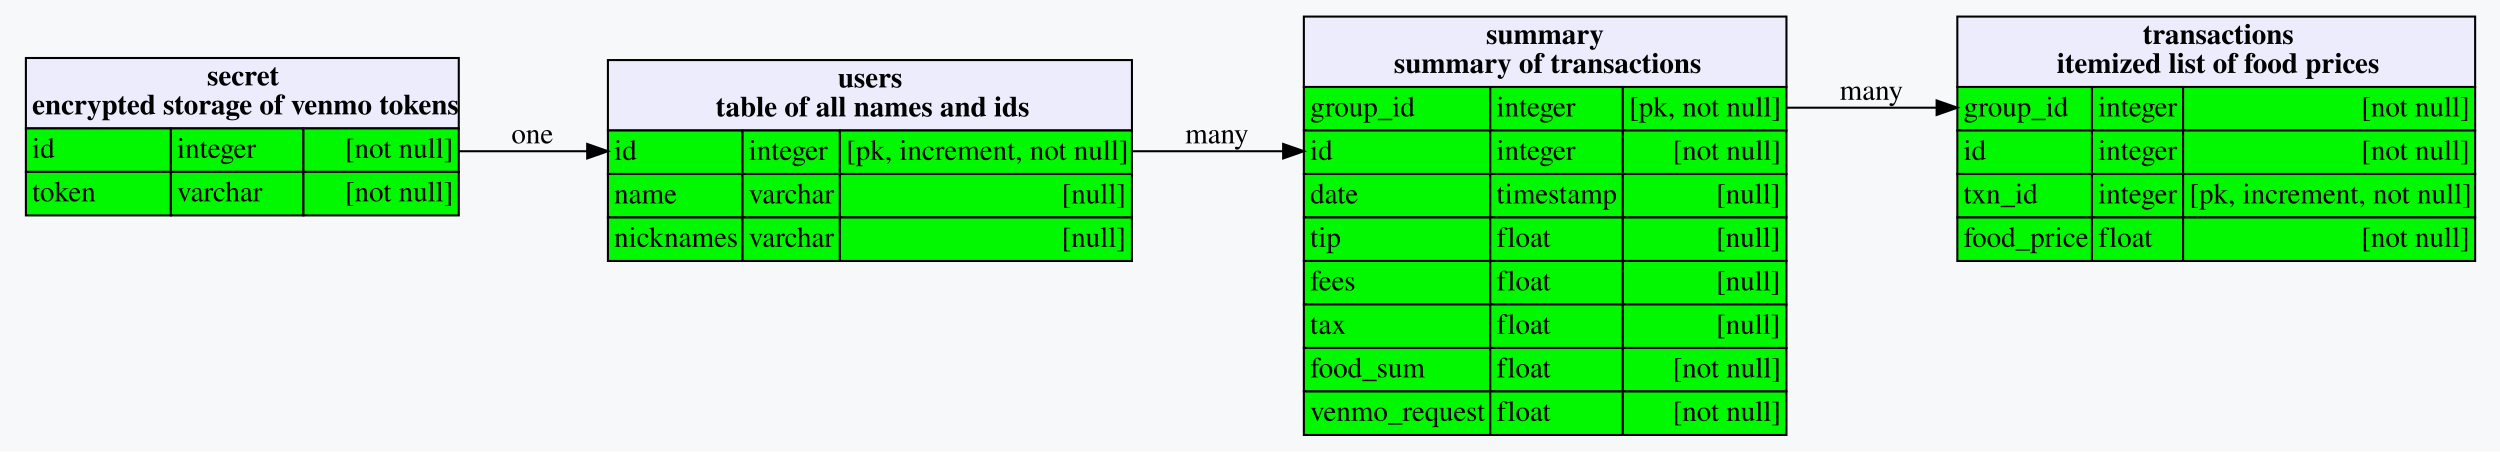
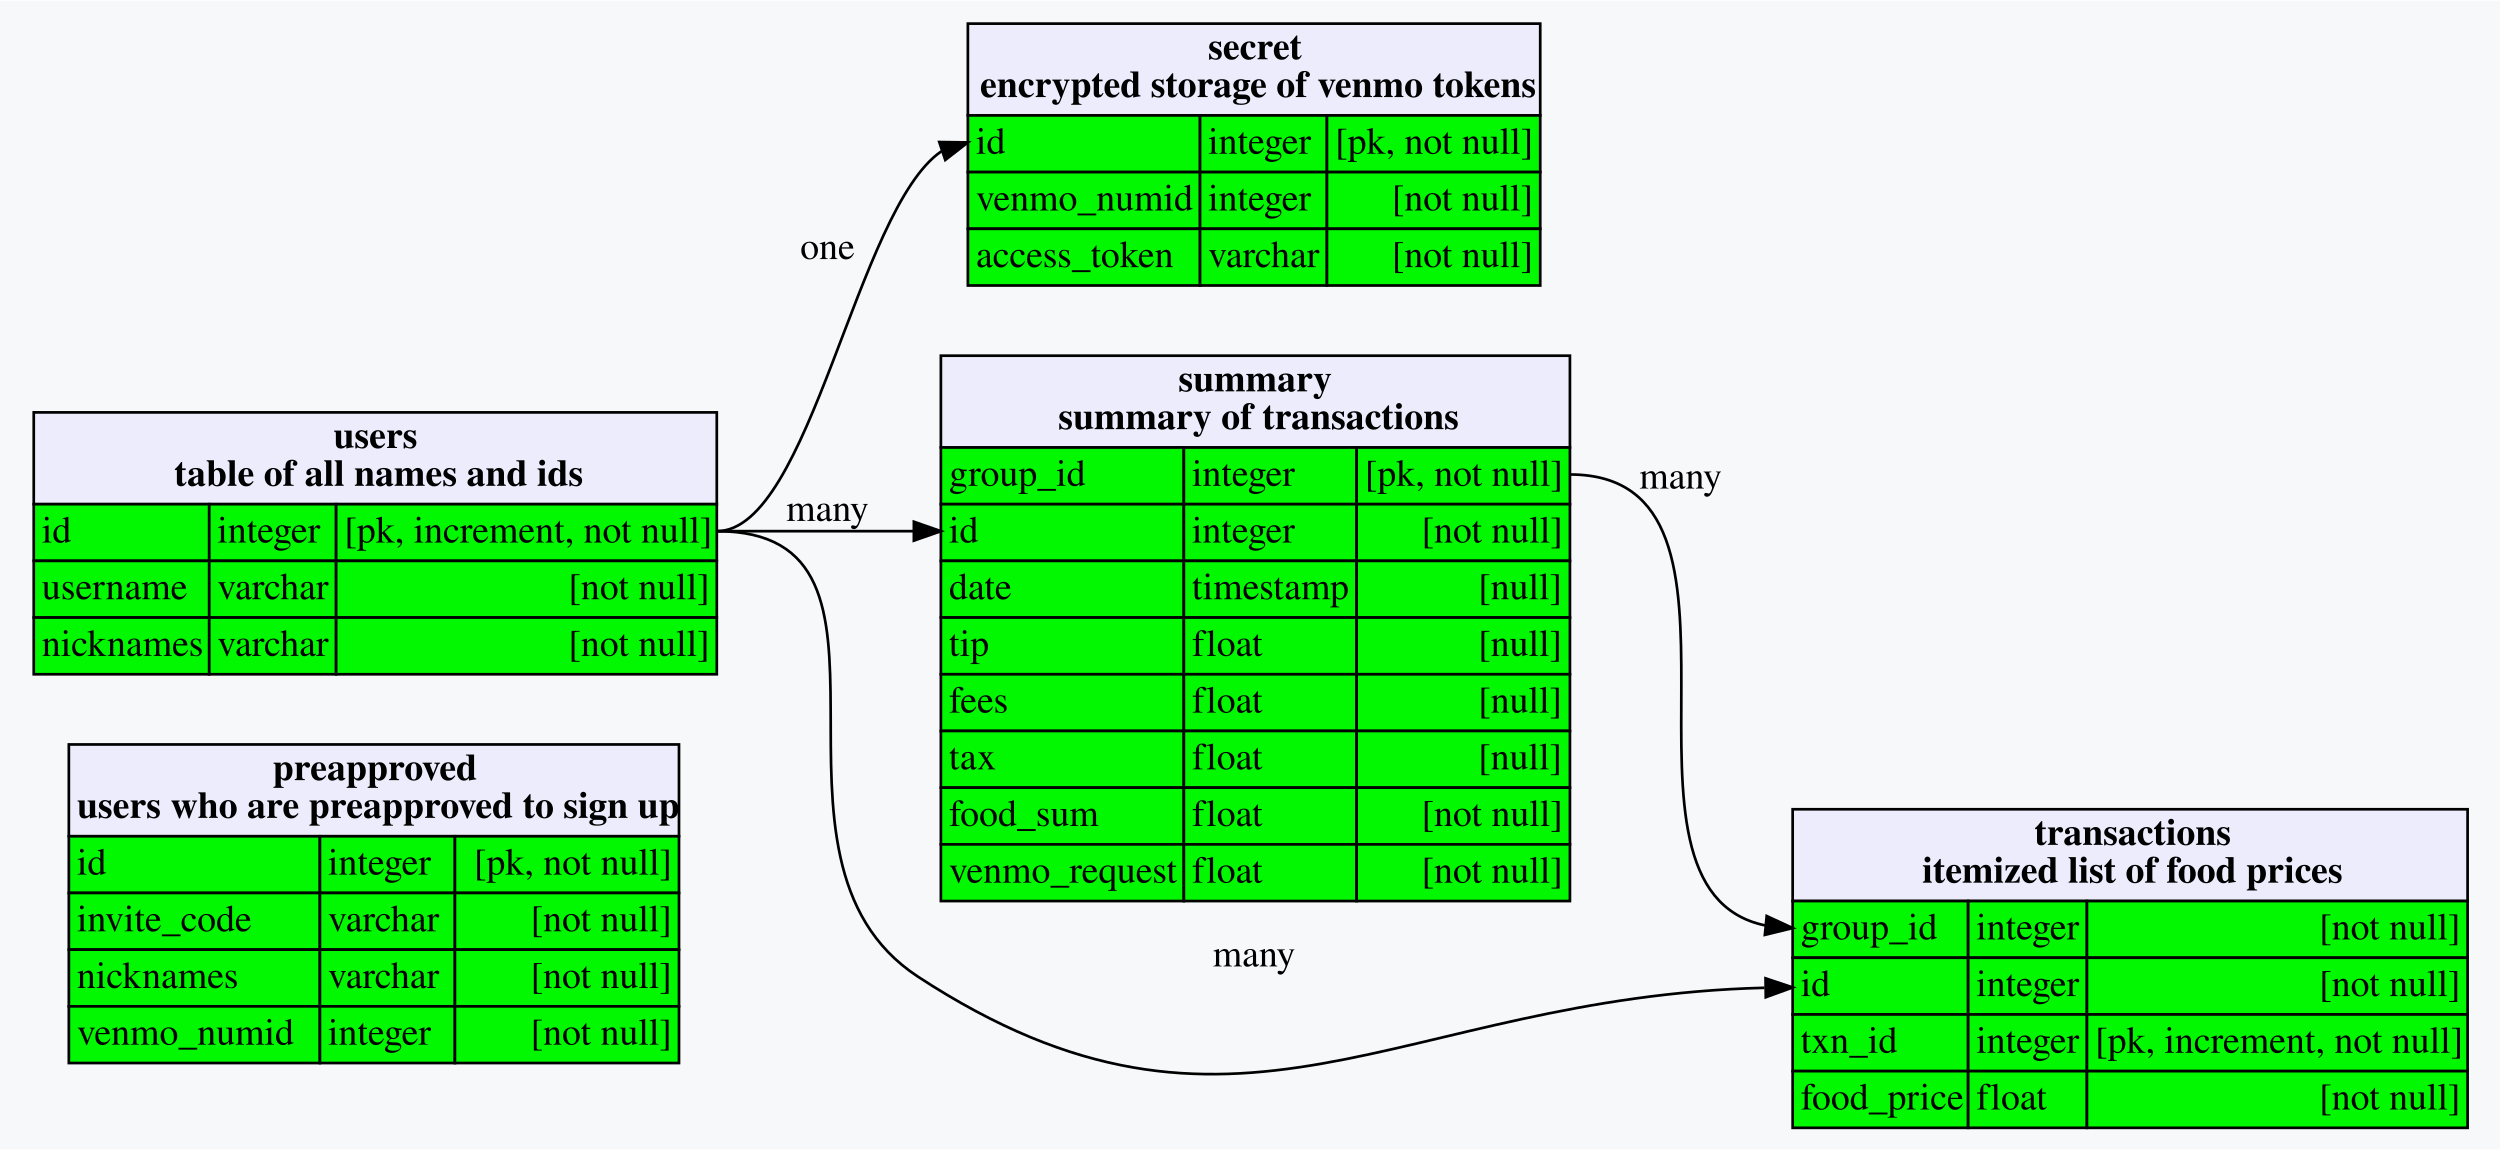
- <svg xmlns="http://www.w3.org/2000/svg" xmlns:xlink="http://www.w3.org/1999/xlink" width="1207pt" height="218pt" viewBox="0.00 0.00 1207.00 218.00">
-   <g id="graph0" class="graph" transform="scale(1 1) rotate(0) translate(4 214)">
-     <polygon fill="#f7f8f9" stroke="transparent" points="-4,4 -4,-214 1203,-214 1203,4 -4,4" />
+ <svg xmlns="http://www.w3.org/2000/svg" xmlns:xlink="http://www.w3.org/1999/xlink" width="926pt" height="426pt" viewBox="0.00 0.00 926.00 425.50">
+   <g id="graph0" class="graph" transform="scale(1 1) rotate(0) translate(4 421.5)">
+     <polygon fill="#f7f8f9" stroke="transparent" points="-4,4 -4,-421.5 922,-421.5 922,4 -4,4" />
    <g id="node1" class="node">
      <g id="a_node1">
+         <a xlink:href="javascript:window.parent.edit_table('/projects/1462/tables/18999/edit');" xlink:title="&lt;TABLE&gt;">
+           <polygon fill="#ececfc" stroke="transparent" points="21.5,-112 21.5,-146 247.5,-146 247.5,-112 21.5,-112" />
+           <polygon fill="none" stroke="#000000" points="21.5,-112 21.5,-146 247.5,-146 247.5,-112 21.5,-112" />
+           <text text-anchor="start" x="97" y="-132.8" font-family="Times,serif" font-weight="bold" font-size="14.00" fill="#000000">preapproved</text>
+           <text text-anchor="start" x="24.5" y="-118.8" font-family="Times,serif" font-weight="bold" font-size="14.00" fill="#000000">users who are preapproved to sign up</text>
+           <polygon fill="#01f800" stroke="transparent" points="21.5,-91 21.5,-112 114.5,-112 114.5,-91 21.5,-91" />
+           <polygon fill="none" stroke="#000000" points="21.5,-91 21.5,-112 114.5,-112 114.5,-91 21.5,-91" />
+           <text text-anchor="start" x="24.5" y="-97.8" font-family="Times,serif" font-size="14.00" fill="#000000">id</text>
+           <polygon fill="#01f800" stroke="transparent" points="114.5,-91 114.5,-112 164.5,-112 164.5,-91 114.5,-91" />
+           <polygon fill="none" stroke="#000000" points="114.5,-91 114.5,-112 164.5,-112 164.5,-91 114.5,-91" />
+           <text text-anchor="start" x="117.5" y="-97.8" font-family="Times,serif" font-size="14.00" fill="#000000">integer</text>
+           <polygon fill="#01f800" stroke="transparent" points="164.5,-91 164.5,-112 247.5,-112 247.5,-91 164.5,-91" />
+           <polygon fill="none" stroke="#000000" points="164.5,-91 164.5,-112 247.5,-112 247.5,-91 164.5,-91" />
+           <text text-anchor="start" x="171.5" y="-97.8" font-family="Times,serif" font-size="14.00" fill="#000000">[pk, not null]</text>
+           <polygon fill="#01f800" stroke="transparent" points="21.5,-70 21.5,-91 114.5,-91 114.5,-70 21.5,-70" />
+           <polygon fill="none" stroke="#000000" points="21.5,-70 21.5,-91 114.5,-91 114.5,-70 21.5,-70" />
+           <text text-anchor="start" x="24.5" y="-76.8" font-family="Times,serif" font-size="14.00" fill="#000000">invite_code</text>
+           <polygon fill="#01f800" stroke="transparent" points="114.5,-70 114.5,-91 164.5,-91 164.5,-70 114.5,-70" />
+           <polygon fill="none" stroke="#000000" points="114.5,-70 114.5,-91 164.5,-91 164.5,-70 114.5,-70" />
+           <text text-anchor="start" x="117.5" y="-76.8" font-family="Times,serif" font-size="14.00" fill="#000000">varchar</text>
+           <polygon fill="#01f800" stroke="transparent" points="164.5,-70 164.5,-91 247.5,-91 247.5,-70 164.5,-70" />
+           <polygon fill="none" stroke="#000000" points="164.5,-70 164.5,-91 247.5,-91 247.5,-70 164.5,-70" />
+           <text text-anchor="start" x="192.5" y="-76.8" font-family="Times,serif" font-size="14.00" fill="#000000">[not null]</text>
+           <polygon fill="#01f800" stroke="transparent" points="21.5,-49 21.5,-70 114.5,-70 114.5,-49 21.5,-49" />
+           <polygon fill="none" stroke="#000000" points="21.5,-49 21.5,-70 114.5,-70 114.5,-49 21.5,-49" />
+           <text text-anchor="start" x="24.5" y="-55.8" font-family="Times,serif" font-size="14.00" fill="#000000">nicknames</text>
+           <polygon fill="#01f800" stroke="transparent" points="114.5,-49 114.5,-70 164.5,-70 164.5,-49 114.5,-49" />
+           <polygon fill="none" stroke="#000000" points="114.5,-49 114.5,-70 164.5,-70 164.5,-49 114.5,-49" />
+           <text text-anchor="start" x="117.5" y="-55.8" font-family="Times,serif" font-size="14.00" fill="#000000">varchar</text>
+           <polygon fill="#01f800" stroke="transparent" points="164.5,-49 164.5,-70 247.5,-70 247.5,-49 164.5,-49" />
+           <polygon fill="none" stroke="#000000" points="164.5,-49 164.5,-70 247.5,-70 247.5,-49 164.5,-49" />
+           <text text-anchor="start" x="192.5" y="-55.8" font-family="Times,serif" font-size="14.00" fill="#000000">[not null]</text>
+           <polygon fill="#01f800" stroke="transparent" points="21.5,-28 21.5,-49 114.5,-49 114.5,-28 21.5,-28" />
+           <polygon fill="none" stroke="#000000" points="21.5,-28 21.5,-49 114.5,-49 114.5,-28 21.5,-28" />
+           <text text-anchor="start" x="24.5" y="-34.8" font-family="Times,serif" font-size="14.00" fill="#000000">venmo_numid</text>
+           <polygon fill="#01f800" stroke="transparent" points="114.5,-28 114.5,-49 164.5,-49 164.5,-28 114.5,-28" />
+           <polygon fill="none" stroke="#000000" points="114.5,-28 114.5,-49 164.5,-49 164.5,-28 114.5,-28" />
+           <text text-anchor="start" x="117.5" y="-34.8" font-family="Times,serif" font-size="14.00" fill="#000000">integer</text>
+           <polygon fill="#01f800" stroke="transparent" points="164.5,-28 164.5,-49 247.5,-49 247.5,-28 164.5,-28" />
+           <polygon fill="none" stroke="#000000" points="164.5,-28 164.5,-49 247.5,-49 247.5,-28 164.5,-28" />
+           <text text-anchor="start" x="192.5" y="-34.8" font-family="Times,serif" font-size="14.00" fill="#000000">[not null]</text>
+         </a>
+       </g>
+     </g>
+     <g id="node2" class="node">
+       <g id="a_node2">
        <a xlink:href="javascript:window.parent.edit_table('/projects/1462/tables/18995/edit');" xlink:title="&lt;TABLE&gt;">
-           <polygon fill="#ececfc" stroke="transparent" points="8.5,-152 8.5,-186 217.5,-186 217.5,-152 8.5,-152" />
-           <polygon fill="none" stroke="#000000" points="8.5,-152 8.5,-186 217.5,-186 217.5,-152 8.5,-152" />
-           <text text-anchor="start" x="96" y="-172.8" font-family="Times,serif" font-weight="bold" font-size="14.00" fill="#000000">secret</text>
-           <text text-anchor="start" x="11.5" y="-158.8" font-family="Times,serif" font-weight="bold" font-size="14.00" fill="#000000">encrypted storage of venmo tokens</text>
-           <polygon fill="#01f800" stroke="transparent" points="8.5,-131 8.5,-152 78.5,-152 78.5,-131 8.5,-131" />
-           <polygon fill="none" stroke="#000000" points="8.5,-131 8.5,-152 78.5,-152 78.5,-131 8.5,-131" />
-           <text text-anchor="start" x="11.5" y="-137.8" font-family="Times,serif" font-size="14.00" fill="#000000">id</text>
-           <polygon fill="#01f800" stroke="transparent" points="78.5,-131 78.5,-152 142.5,-152 142.5,-131 78.5,-131" />
-           <polygon fill="none" stroke="#000000" points="78.5,-131 78.5,-152 142.5,-152 142.5,-131 78.5,-131" />
-           <text text-anchor="start" x="81.5" y="-137.8" font-family="Times,serif" font-size="14.00" fill="#000000">integer</text>
-           <polygon fill="#01f800" stroke="transparent" points="142.5,-131 142.5,-152 217.5,-152 217.5,-131 142.5,-131" />
-           <polygon fill="none" stroke="#000000" points="142.5,-131 142.5,-152 217.5,-152 217.5,-131 142.5,-131" />
-           <text text-anchor="start" x="162.5" y="-137.8" font-family="Times,serif" font-size="14.00" fill="#000000">[not null]</text>
-           <polygon fill="#01f800" stroke="transparent" points="8.5,-110 8.5,-131 78.5,-131 78.5,-110 8.5,-110" />
-           <polygon fill="none" stroke="#000000" points="8.5,-110 8.5,-131 78.5,-131 78.5,-110 8.5,-110" />
-           <text text-anchor="start" x="11.5" y="-116.8" font-family="Times,serif" font-size="14.00" fill="#000000">token</text>
-           <polygon fill="#01f800" stroke="transparent" points="78.5,-110 78.5,-131 142.5,-131 142.5,-110 78.5,-110" />
-           <polygon fill="none" stroke="#000000" points="78.5,-110 78.5,-131 142.5,-131 142.5,-110 78.5,-110" />
-           <text text-anchor="start" x="81.5" y="-116.8" font-family="Times,serif" font-size="14.00" fill="#000000">varchar</text>
-           <polygon fill="#01f800" stroke="transparent" points="142.5,-110 142.5,-131 217.5,-131 217.5,-110 142.5,-110" />
-           <polygon fill="none" stroke="#000000" points="142.5,-110 142.5,-131 217.5,-131 217.5,-110 142.5,-110" />
-           <text text-anchor="start" x="162.5" y="-116.8" font-family="Times,serif" font-size="14.00" fill="#000000">[not null]</text>
+           <polygon fill="#ececfc" stroke="transparent" points="354.5,-379 354.5,-413 566.5,-413 566.5,-379 354.5,-379" />
+           <polygon fill="none" stroke="#000000" points="354.5,-379 354.5,-413 566.5,-413 566.5,-379 354.5,-379" />
+           <text text-anchor="start" x="443.5" y="-399.8" font-family="Times,serif" font-weight="bold" font-size="14.00" fill="#000000">secret</text>
+           <text text-anchor="start" x="359" y="-385.8" font-family="Times,serif" font-weight="bold" font-size="14.00" fill="#000000">encrypted storage of venmo tokens</text>
+           <polygon fill="#01f800" stroke="transparent" points="354.5,-358 354.5,-379 440.5,-379 440.5,-358 354.5,-358" />
+           <polygon fill="none" stroke="#000000" points="354.5,-358 354.5,-379 440.5,-379 440.5,-358 354.5,-358" />
+           <text text-anchor="start" x="357.5" y="-364.8" font-family="Times,serif" font-size="14.00" fill="#000000">id</text>
+           <polygon fill="#01f800" stroke="transparent" points="440.5,-358 440.5,-379 487.5,-379 487.5,-358 440.5,-358" />
+           <polygon fill="none" stroke="#000000" points="440.5,-358 440.5,-379 487.5,-379 487.5,-358 440.5,-358" />
+           <text text-anchor="start" x="443.5" y="-364.8" font-family="Times,serif" font-size="14.00" fill="#000000">integer</text>
+           <polygon fill="#01f800" stroke="transparent" points="487.5,-358 487.5,-379 566.5,-379 566.5,-358 487.5,-358" />
+           <polygon fill="none" stroke="#000000" points="487.5,-358 487.5,-379 566.5,-379 566.5,-358 487.5,-358" />
+           <text text-anchor="start" x="490.5" y="-364.8" font-family="Times,serif" font-size="14.00" fill="#000000">[pk, not null]</text>
+           <polygon fill="#01f800" stroke="transparent" points="354.5,-337 354.5,-358 440.5,-358 440.5,-337 354.5,-337" />
+           <polygon fill="none" stroke="#000000" points="354.5,-337 354.5,-358 440.5,-358 440.5,-337 354.5,-337" />
+           <text text-anchor="start" x="357.5" y="-343.8" font-family="Times,serif" font-size="14.00" fill="#000000">venmo_numid</text>
+           <polygon fill="#01f800" stroke="transparent" points="440.5,-337 440.5,-358 487.5,-358 487.5,-337 440.5,-337" />
+           <polygon fill="none" stroke="#000000" points="440.5,-337 440.5,-358 487.5,-358 487.5,-337 440.5,-337" />
+           <text text-anchor="start" x="443.5" y="-343.8" font-family="Times,serif" font-size="14.00" fill="#000000">integer</text>
+           <polygon fill="#01f800" stroke="transparent" points="487.5,-337 487.5,-358 566.5,-358 566.5,-337 487.5,-337" />
+           <polygon fill="none" stroke="#000000" points="487.5,-337 487.5,-358 566.5,-358 566.5,-337 487.5,-337" />
+           <text text-anchor="start" x="511.5" y="-343.8" font-family="Times,serif" font-size="14.00" fill="#000000">[not null]</text>
+           <polygon fill="#01f800" stroke="transparent" points="354.5,-316 354.5,-337 440.5,-337 440.5,-316 354.5,-316" />
+           <polygon fill="none" stroke="#000000" points="354.5,-316 354.5,-337 440.5,-337 440.5,-316 354.5,-316" />
+           <text text-anchor="start" x="357.5" y="-322.8" font-family="Times,serif" font-size="14.00" fill="#000000">access_token</text>
+           <polygon fill="#01f800" stroke="transparent" points="440.5,-316 440.5,-337 487.5,-337 487.5,-316 440.5,-316" />
+           <polygon fill="none" stroke="#000000" points="440.5,-316 440.5,-337 487.5,-337 487.5,-316 440.5,-316" />
+           <text text-anchor="start" x="443.5" y="-322.8" font-family="Times,serif" font-size="14.00" fill="#000000">varchar</text>
+           <polygon fill="#01f800" stroke="transparent" points="487.5,-316 487.5,-337 566.5,-337 566.5,-316 487.5,-316" />
+           <polygon fill="none" stroke="#000000" points="487.5,-316 487.5,-337 566.5,-337 566.5,-316 487.5,-316" />
+           <text text-anchor="start" x="511.5" y="-322.8" font-family="Times,serif" font-size="14.00" fill="#000000">[not null]</text>
+         </a>
+       </g>
+     </g>
+     <g id="node3" class="node">
+       <g id="a_node3">
+         <a xlink:href="javascript:window.parent.edit_table('/projects/1462/tables/18985/edit');" xlink:title="&lt;TABLE&gt;">
+           <polygon fill="#ececfc" stroke="transparent" points="660,-88 660,-122 910,-122 910,-88 660,-88" />
+           <polygon fill="none" stroke="#000000" points="660,-88 660,-122 910,-122 910,-88 660,-88" />
+           <text text-anchor="start" x="749.5" y="-108.8" font-family="Times,serif" font-weight="bold" font-size="14.00" fill="#000000">transactions</text>
+           <text text-anchor="start" x="708" y="-94.8" font-family="Times,serif" font-weight="bold" font-size="14.00" fill="#000000">itemized list of food prices</text>
+           <polygon fill="#01f800" stroke="transparent" points="660,-67 660,-88 725,-88 725,-67 660,-67" />
+           <polygon fill="none" stroke="#000000" points="660,-67 660,-88 725,-88 725,-67 660,-67" />
+           <text text-anchor="start" x="663" y="-73.8" font-family="Times,serif" font-size="14.00" fill="#000000">group_id</text>
+           <polygon fill="#01f800" stroke="transparent" points="725,-67 725,-88 769,-88 769,-67 725,-67" />
+           <polygon fill="none" stroke="#000000" points="725,-67 725,-88 769,-88 769,-67 725,-67" />
+           <text text-anchor="start" x="728" y="-73.8" font-family="Times,serif" font-size="14.00" fill="#000000">integer</text>
+           <polygon fill="#01f800" stroke="transparent" points="769,-67 769,-88 910,-88 910,-67 769,-67" />
+           <polygon fill="none" stroke="#000000" points="769,-67 769,-88 910,-88 910,-67 769,-67" />
+           <text text-anchor="start" x="855" y="-73.8" font-family="Times,serif" font-size="14.00" fill="#000000">[not null]</text>
+           <polygon fill="#01f800" stroke="transparent" points="660,-46 660,-67 725,-67 725,-46 660,-46" />
+           <polygon fill="none" stroke="#000000" points="660,-46 660,-67 725,-67 725,-46 660,-46" />
+           <text text-anchor="start" x="663" y="-52.8" font-family="Times,serif" font-size="14.00" fill="#000000">id</text>
+           <polygon fill="#01f800" stroke="transparent" points="725,-46 725,-67 769,-67 769,-46 725,-46" />
+           <polygon fill="none" stroke="#000000" points="725,-46 725,-67 769,-67 769,-46 725,-46" />
+           <text text-anchor="start" x="728" y="-52.8" font-family="Times,serif" font-size="14.00" fill="#000000">integer</text>
+           <polygon fill="#01f800" stroke="transparent" points="769,-46 769,-67 910,-67 910,-46 769,-46" />
+           <polygon fill="none" stroke="#000000" points="769,-46 769,-67 910,-67 910,-46 769,-46" />
+           <text text-anchor="start" x="855" y="-52.8" font-family="Times,serif" font-size="14.00" fill="#000000">[not null]</text>
+           <polygon fill="#01f800" stroke="transparent" points="660,-25 660,-46 725,-46 725,-25 660,-25" />
+           <polygon fill="none" stroke="#000000" points="660,-25 660,-46 725,-46 725,-25 660,-25" />
+           <text text-anchor="start" x="663" y="-31.8" font-family="Times,serif" font-size="14.00" fill="#000000">txn_id</text>
+           <polygon fill="#01f800" stroke="transparent" points="725,-25 725,-46 769,-46 769,-25 725,-25" />
+           <polygon fill="none" stroke="#000000" points="725,-25 725,-46 769,-46 769,-25 725,-25" />
+           <text text-anchor="start" x="728" y="-31.8" font-family="Times,serif" font-size="14.00" fill="#000000">integer</text>
+           <polygon fill="#01f800" stroke="transparent" points="769,-25 769,-46 910,-46 910,-25 769,-25" />
+           <polygon fill="none" stroke="#000000" points="769,-25 769,-46 910,-46 910,-25 769,-25" />
+           <text text-anchor="start" x="772" y="-31.8" font-family="Times,serif" font-size="14.00" fill="#000000">[pk, increment, not null]</text>
+           <polygon fill="#01f800" stroke="transparent" points="660,-4 660,-25 725,-25 725,-4 660,-4" />
+           <polygon fill="none" stroke="#000000" points="660,-4 660,-25 725,-25 725,-4 660,-4" />
+           <text text-anchor="start" x="663" y="-10.8" font-family="Times,serif" font-size="14.00" fill="#000000">food_price</text>
+           <polygon fill="#01f800" stroke="transparent" points="725,-4 725,-25 769,-25 769,-4 725,-4" />
+           <polygon fill="none" stroke="#000000" points="725,-4 725,-25 769,-25 769,-4 725,-4" />
+           <text text-anchor="start" x="728" y="-10.8" font-family="Times,serif" font-size="14.00" fill="#000000">float</text>
+           <polygon fill="#01f800" stroke="transparent" points="769,-4 769,-25 910,-25 910,-4 769,-4" />
+           <polygon fill="none" stroke="#000000" points="769,-4 769,-25 910,-25 910,-4 769,-4" />
+           <text text-anchor="start" x="855" y="-10.8" font-family="Times,serif" font-size="14.00" fill="#000000">[not null]</text>
        </a>
      </g>
    </g>
    <g id="node4" class="node">
      <g id="a_node4">
-         <a xlink:href="javascript:window.parent.edit_table('/projects/1462/tables/18983/edit');" xlink:title="&lt;TABLE&gt;">
-           <polygon fill="#ececfc" stroke="transparent" points="289.5,-151 289.5,-185 542.5,-185 542.5,-151 289.5,-151" />
-           <polygon fill="none" stroke="#000000" points="289.5,-151 289.5,-185 542.5,-185 542.5,-151 289.5,-151" />
-           <text text-anchor="start" x="400.5" y="-171.8" font-family="Times,serif" font-weight="bold" font-size="14.00" fill="#000000">users</text>
-           <text text-anchor="start" x="341.5" y="-157.8" font-family="Times,serif" font-weight="bold" font-size="14.00" fill="#000000">table of all names and ids</text>
-           <polygon fill="#01f800" stroke="transparent" points="289.5,-130 289.5,-151 354.5,-151 354.5,-130 289.5,-130" />
-           <polygon fill="none" stroke="#000000" points="289.5,-130 289.5,-151 354.5,-151 354.5,-130 289.5,-130" />
-           <text text-anchor="start" x="292.5" y="-136.8" font-family="Times,serif" font-size="14.00" fill="#000000">id</text>
-           <polygon fill="#01f800" stroke="transparent" points="354.5,-130 354.5,-151 401.5,-151 401.5,-130 354.5,-130" />
-           <polygon fill="none" stroke="#000000" points="354.5,-130 354.5,-151 401.5,-151 401.5,-130 354.5,-130" />
-           <text text-anchor="start" x="357.5" y="-136.8" font-family="Times,serif" font-size="14.00" fill="#000000">integer</text>
-           <polygon fill="#01f800" stroke="transparent" points="401.5,-130 401.5,-151 542.5,-151 542.5,-130 401.5,-130" />
-           <polygon fill="none" stroke="#000000" points="401.5,-130 401.5,-151 542.5,-151 542.5,-130 401.5,-130" />
-           <text text-anchor="start" x="404.5" y="-136.8" font-family="Times,serif" font-size="14.00" fill="#000000">[pk, increment, not null]</text>
-           <polygon fill="#01f800" stroke="transparent" points="289.5,-109 289.5,-130 354.5,-130 354.5,-109 289.5,-109" />
-           <polygon fill="none" stroke="#000000" points="289.5,-109 289.5,-130 354.5,-130 354.5,-109 289.5,-109" />
-           <text text-anchor="start" x="292.5" y="-115.8" font-family="Times,serif" font-size="14.00" fill="#000000">name</text>
-           <polygon fill="#01f800" stroke="transparent" points="354.5,-109 354.5,-130 401.5,-130 401.5,-109 354.5,-109" />
-           <polygon fill="none" stroke="#000000" points="354.5,-109 354.5,-130 401.5,-130 401.5,-109 354.5,-109" />
-           <text text-anchor="start" x="357.5" y="-115.8" font-family="Times,serif" font-size="14.00" fill="#000000">varchar</text>
-           <polygon fill="#01f800" stroke="transparent" points="401.5,-109 401.5,-130 542.5,-130 542.5,-109 401.5,-109" />
-           <polygon fill="none" stroke="#000000" points="401.5,-109 401.5,-130 542.5,-130 542.5,-109 401.5,-109" />
-           <text text-anchor="start" x="508.5" y="-115.8" font-family="Times,serif" font-size="14.00" fill="#000000">[null]</text>
-           <polygon fill="#01f800" stroke="transparent" points="289.5,-88 289.5,-109 354.5,-109 354.5,-88 289.5,-88" />
-           <polygon fill="none" stroke="#000000" points="289.5,-88 289.5,-109 354.5,-109 354.5,-88 289.5,-88" />
-           <text text-anchor="start" x="292.5" y="-94.8" font-family="Times,serif" font-size="14.00" fill="#000000">nicknames</text>
-           <polygon fill="#01f800" stroke="transparent" points="354.5,-88 354.5,-109 401.5,-109 401.5,-88 354.5,-88" />
-           <polygon fill="none" stroke="#000000" points="354.5,-88 354.5,-109 401.5,-109 401.5,-88 354.5,-88" />
-           <text text-anchor="start" x="357.5" y="-94.8" font-family="Times,serif" font-size="14.00" fill="#000000">varchar</text>
-           <polygon fill="#01f800" stroke="transparent" points="401.5,-88 401.5,-109 542.5,-109 542.5,-88 401.5,-88" />
-           <polygon fill="none" stroke="#000000" points="401.5,-88 401.5,-109 542.5,-109 542.5,-88 401.5,-88" />
-           <text text-anchor="start" x="508.5" y="-94.8" font-family="Times,serif" font-size="14.00" fill="#000000">[null]</text>
+         <a xlink:href="javascript:window.parent.edit_table('/projects/1462/tables/18984/edit');" xlink:title="&lt;TABLE&gt;">
+           <polygon fill="#ececfc" stroke="transparent" points="344.5,-256 344.5,-290 577.5,-290 577.5,-256 344.5,-256" />
+           <polygon fill="none" stroke="#000000" points="344.5,-256 344.5,-290 577.5,-290 577.5,-256 344.5,-256" />
+           <text text-anchor="start" x="432.5" y="-276.8" font-family="Times,serif" font-weight="bold" font-size="14.00" fill="#000000">summary</text>
+           <text text-anchor="start" x="388" y="-262.8" font-family="Times,serif" font-weight="bold" font-size="14.00" fill="#000000">summary of transactions</text>
+           <polygon fill="#01f800" stroke="transparent" points="344.5,-235 344.5,-256 434.5,-256 434.5,-235 344.5,-235" />
+           <polygon fill="none" stroke="#000000" points="344.5,-235 344.5,-256 434.5,-256 434.5,-235 344.5,-235" />
+           <text text-anchor="start" x="347.5" y="-241.8" font-family="Times,serif" font-size="14.00" fill="#000000">group_id</text>
+           <polygon fill="#01f800" stroke="transparent" points="434.5,-235 434.5,-256 498.5,-256 498.5,-235 434.5,-235" />
+           <polygon fill="none" stroke="#000000" points="434.5,-235 434.5,-256 498.5,-256 498.5,-235 434.5,-235" />
+           <text text-anchor="start" x="437.5" y="-241.8" font-family="Times,serif" font-size="14.00" fill="#000000">integer</text>
+           <polygon fill="#01f800" stroke="transparent" points="498.5,-235 498.5,-256 577.5,-256 577.5,-235 498.5,-235" />
+           <polygon fill="none" stroke="#000000" points="498.5,-235 498.5,-256 577.5,-256 577.5,-235 498.5,-235" />
+           <text text-anchor="start" x="501.5" y="-241.8" font-family="Times,serif" font-size="14.00" fill="#000000">[pk, not null]</text>
+           <polygon fill="#01f800" stroke="transparent" points="344.5,-214 344.5,-235 434.5,-235 434.5,-214 344.5,-214" />
+           <polygon fill="none" stroke="#000000" points="344.5,-214 344.5,-235 434.5,-235 434.5,-214 344.5,-214" />
+           <text text-anchor="start" x="347.5" y="-220.8" font-family="Times,serif" font-size="14.00" fill="#000000">id</text>
+           <polygon fill="#01f800" stroke="transparent" points="434.5,-214 434.5,-235 498.5,-235 498.5,-214 434.5,-214" />
+           <polygon fill="none" stroke="#000000" points="434.5,-214 434.5,-235 498.5,-235 498.5,-214 434.5,-214" />
+           <text text-anchor="start" x="437.5" y="-220.8" font-family="Times,serif" font-size="14.00" fill="#000000">integer</text>
+           <polygon fill="#01f800" stroke="transparent" points="498.5,-214 498.5,-235 577.5,-235 577.5,-214 498.5,-214" />
+           <polygon fill="none" stroke="#000000" points="498.5,-214 498.5,-235 577.5,-235 577.5,-214 498.5,-214" />
+           <text text-anchor="start" x="522.5" y="-220.8" font-family="Times,serif" font-size="14.00" fill="#000000">[not null]</text>
+           <polygon fill="#01f800" stroke="transparent" points="344.5,-193 344.5,-214 434.5,-214 434.5,-193 344.5,-193" />
+           <polygon fill="none" stroke="#000000" points="344.5,-193 344.5,-214 434.5,-214 434.5,-193 344.5,-193" />
+           <text text-anchor="start" x="347.5" y="-199.8" font-family="Times,serif" font-size="14.00" fill="#000000">date</text>
+           <polygon fill="#01f800" stroke="transparent" points="434.5,-193 434.5,-214 498.5,-214 498.5,-193 434.5,-193" />
+           <polygon fill="none" stroke="#000000" points="434.5,-193 434.5,-214 498.5,-214 498.5,-193 434.5,-193" />
+           <text text-anchor="start" x="437.5" y="-199.8" font-family="Times,serif" font-size="14.00" fill="#000000">timestamp</text>
+           <polygon fill="#01f800" stroke="transparent" points="498.5,-193 498.5,-214 577.5,-214 577.5,-193 498.5,-193" />
+           <polygon fill="none" stroke="#000000" points="498.5,-193 498.5,-214 577.5,-214 577.5,-193 498.5,-193" />
+           <text text-anchor="start" x="543.5" y="-199.8" font-family="Times,serif" font-size="14.00" fill="#000000">[null]</text>
+           <polygon fill="#01f800" stroke="transparent" points="344.5,-172 344.5,-193 434.5,-193 434.5,-172 344.5,-172" />
+           <polygon fill="none" stroke="#000000" points="344.5,-172 344.5,-193 434.5,-193 434.5,-172 344.5,-172" />
+           <text text-anchor="start" x="347.5" y="-178.8" font-family="Times,serif" font-size="14.00" fill="#000000">tip</text>
+           <polygon fill="#01f800" stroke="transparent" points="434.5,-172 434.5,-193 498.5,-193 498.5,-172 434.5,-172" />
+           <polygon fill="none" stroke="#000000" points="434.5,-172 434.5,-193 498.5,-193 498.5,-172 434.5,-172" />
+           <text text-anchor="start" x="437.5" y="-178.8" font-family="Times,serif" font-size="14.00" fill="#000000">float</text>
+           <polygon fill="#01f800" stroke="transparent" points="498.5,-172 498.5,-193 577.5,-193 577.5,-172 498.5,-172" />
+           <polygon fill="none" stroke="#000000" points="498.5,-172 498.5,-193 577.5,-193 577.5,-172 498.5,-172" />
+           <text text-anchor="start" x="543.5" y="-178.8" font-family="Times,serif" font-size="14.00" fill="#000000">[null]</text>
+           <polygon fill="#01f800" stroke="transparent" points="344.5,-151 344.5,-172 434.5,-172 434.5,-151 344.5,-151" />
+           <polygon fill="none" stroke="#000000" points="344.5,-151 344.5,-172 434.5,-172 434.5,-151 344.5,-151" />
+           <text text-anchor="start" x="347.5" y="-157.8" font-family="Times,serif" font-size="14.00" fill="#000000">fees</text>
+           <polygon fill="#01f800" stroke="transparent" points="434.5,-151 434.5,-172 498.5,-172 498.5,-151 434.5,-151" />
+           <polygon fill="none" stroke="#000000" points="434.5,-151 434.5,-172 498.5,-172 498.5,-151 434.5,-151" />
+           <text text-anchor="start" x="437.5" y="-157.8" font-family="Times,serif" font-size="14.00" fill="#000000">float</text>
+           <polygon fill="#01f800" stroke="transparent" points="498.5,-151 498.5,-172 577.5,-172 577.5,-151 498.5,-151" />
+           <polygon fill="none" stroke="#000000" points="498.5,-151 498.5,-172 577.5,-172 577.5,-151 498.5,-151" />
+           <text text-anchor="start" x="543.5" y="-157.8" font-family="Times,serif" font-size="14.00" fill="#000000">[null]</text>
+           <polygon fill="#01f800" stroke="transparent" points="344.5,-130 344.5,-151 434.5,-151 434.5,-130 344.5,-130" />
+           <polygon fill="none" stroke="#000000" points="344.5,-130 344.5,-151 434.5,-151 434.5,-130 344.5,-130" />
+           <text text-anchor="start" x="347.5" y="-136.8" font-family="Times,serif" font-size="14.00" fill="#000000">tax</text>
+           <polygon fill="#01f800" stroke="transparent" points="434.5,-130 434.5,-151 498.5,-151 498.5,-130 434.5,-130" />
+           <polygon fill="none" stroke="#000000" points="434.5,-130 434.5,-151 498.5,-151 498.5,-130 434.5,-130" />
+           <text text-anchor="start" x="437.5" y="-136.8" font-family="Times,serif" font-size="14.00" fill="#000000">float</text>
+           <polygon fill="#01f800" stroke="transparent" points="498.5,-130 498.5,-151 577.5,-151 577.5,-130 498.5,-130" />
+           <polygon fill="none" stroke="#000000" points="498.5,-130 498.5,-151 577.5,-151 577.5,-130 498.5,-130" />
+           <text text-anchor="start" x="543.5" y="-136.8" font-family="Times,serif" font-size="14.00" fill="#000000">[null]</text>
+           <polygon fill="#01f800" stroke="transparent" points="344.5,-109 344.5,-130 434.5,-130 434.5,-109 344.5,-109" />
+           <polygon fill="none" stroke="#000000" points="344.5,-109 344.5,-130 434.5,-130 434.5,-109 344.5,-109" />
+           <text text-anchor="start" x="347.5" y="-115.8" font-family="Times,serif" font-size="14.00" fill="#000000">food_sum</text>
+           <polygon fill="#01f800" stroke="transparent" points="434.5,-109 434.5,-130 498.5,-130 498.5,-109 434.5,-109" />
+           <polygon fill="none" stroke="#000000" points="434.5,-109 434.5,-130 498.5,-130 498.5,-109 434.5,-109" />
+           <text text-anchor="start" x="437.5" y="-115.8" font-family="Times,serif" font-size="14.00" fill="#000000">float</text>
+           <polygon fill="#01f800" stroke="transparent" points="498.5,-109 498.5,-130 577.5,-130 577.5,-109 498.5,-109" />
+           <polygon fill="none" stroke="#000000" points="498.5,-109 498.5,-130 577.5,-130 577.5,-109 498.5,-109" />
+           <text text-anchor="start" x="522.5" y="-115.8" font-family="Times,serif" font-size="14.00" fill="#000000">[not null]</text>
+           <polygon fill="#01f800" stroke="transparent" points="344.5,-88 344.5,-109 434.5,-109 434.5,-88 344.5,-88" />
+           <polygon fill="none" stroke="#000000" points="344.5,-88 344.5,-109 434.5,-109 434.5,-88 344.5,-88" />
+           <text text-anchor="start" x="347.5" y="-94.8" font-family="Times,serif" font-size="14.00" fill="#000000">venmo_request</text>
+           <polygon fill="#01f800" stroke="transparent" points="434.5,-88 434.5,-109 498.5,-109 498.5,-88 434.5,-88" />
+           <polygon fill="none" stroke="#000000" points="434.5,-88 434.5,-109 498.5,-109 498.5,-88 434.5,-88" />
+           <text text-anchor="start" x="437.5" y="-94.8" font-family="Times,serif" font-size="14.00" fill="#000000">float</text>
+           <polygon fill="#01f800" stroke="transparent" points="498.5,-88 498.5,-109 577.5,-109 577.5,-88 498.5,-88" />
+           <polygon fill="none" stroke="#000000" points="498.5,-88 498.5,-109 577.5,-109 577.5,-88 498.5,-88" />
+           <text text-anchor="start" x="522.5" y="-94.8" font-family="Times,serif" font-size="14.00" fill="#000000">[not null]</text>
        </a>
      </g>
    </g>
    <g id="edge1" class="edge">
      <g id="a_edge1">
+         <a xlink:href="javascript:window.parent.edit_relationship('/projects/1462/relationships/76646/edit');" xlink:title="many">
+           <path fill="none" stroke="#000000" d="M577.5,-246C656.947,-246 584.014,-92.755 649.771,-78.987" />
+           <polygon fill="#000000" stroke="#000000" points="650.382,-82.444 660,-78 649.71,-75.476 650.382,-82.444" />
+         </a>
+       </g>
+       <g id="a_edge1-label">
+         <a xlink:href="javascript:window.parent.edit_relationship('/projects/1462/relationships/76646/edit');" xlink:title="many">
+           <text text-anchor="middle" x="618.5" y="-240.8" font-family="Times,serif" font-size="14.00" fill="#000000">many</text>
+         </a>
+       </g>
+     </g>
+     <g id="node5" class="node">
+       <g id="a_node5">
+         <a xlink:href="javascript:window.parent.edit_table('/projects/1462/tables/18983/edit');" xlink:title="&lt;TABLE&gt;">
+           <polygon fill="#ececfc" stroke="transparent" points="8.5,-235 8.5,-269 261.5,-269 261.5,-235 8.5,-235" />
+           <polygon fill="none" stroke="#000000" points="8.5,-235 8.5,-269 261.5,-269 261.5,-235 8.5,-235" />
+           <text text-anchor="start" x="119.5" y="-255.8" font-family="Times,serif" font-weight="bold" font-size="14.00" fill="#000000">users</text>
+           <text text-anchor="start" x="60.5" y="-241.8" font-family="Times,serif" font-weight="bold" font-size="14.00" fill="#000000">table of all names and ids</text>
+           <polygon fill="#01f800" stroke="transparent" points="8.5,-214 8.5,-235 73.5,-235 73.5,-214 8.5,-214" />
+           <polygon fill="none" stroke="#000000" points="8.5,-214 8.5,-235 73.5,-235 73.5,-214 8.5,-214" />
+           <text text-anchor="start" x="11.5" y="-220.8" font-family="Times,serif" font-size="14.00" fill="#000000">id</text>
+           <polygon fill="#01f800" stroke="transparent" points="73.5,-214 73.5,-235 120.5,-235 120.5,-214 73.5,-214" />
+           <polygon fill="none" stroke="#000000" points="73.5,-214 73.5,-235 120.5,-235 120.5,-214 73.5,-214" />
+           <text text-anchor="start" x="76.5" y="-220.8" font-family="Times,serif" font-size="14.00" fill="#000000">integer</text>
+           <polygon fill="#01f800" stroke="transparent" points="120.5,-214 120.5,-235 261.5,-235 261.5,-214 120.5,-214" />
+           <polygon fill="none" stroke="#000000" points="120.5,-214 120.5,-235 261.5,-235 261.5,-214 120.5,-214" />
+           <text text-anchor="start" x="123.5" y="-220.8" font-family="Times,serif" font-size="14.00" fill="#000000">[pk, increment, not null]</text>
+           <polygon fill="#01f800" stroke="transparent" points="8.5,-193 8.5,-214 73.5,-214 73.5,-193 8.5,-193" />
+           <polygon fill="none" stroke="#000000" points="8.5,-193 8.5,-214 73.5,-214 73.5,-193 8.5,-193" />
+           <text text-anchor="start" x="11.5" y="-199.8" font-family="Times,serif" font-size="14.00" fill="#000000">username</text>
+           <polygon fill="#01f800" stroke="transparent" points="73.5,-193 73.5,-214 120.5,-214 120.5,-193 73.5,-193" />
+           <polygon fill="none" stroke="#000000" points="73.5,-193 73.5,-214 120.5,-214 120.5,-193 73.5,-193" />
+           <text text-anchor="start" x="76.5" y="-199.8" font-family="Times,serif" font-size="14.00" fill="#000000">varchar</text>
+           <polygon fill="#01f800" stroke="transparent" points="120.5,-193 120.5,-214 261.5,-214 261.5,-193 120.5,-193" />
+           <polygon fill="none" stroke="#000000" points="120.5,-193 120.5,-214 261.5,-214 261.5,-193 120.5,-193" />
+           <text text-anchor="start" x="206.5" y="-199.8" font-family="Times,serif" font-size="14.00" fill="#000000">[not null]</text>
+           <polygon fill="#01f800" stroke="transparent" points="8.5,-172 8.5,-193 73.5,-193 73.5,-172 8.5,-172" />
+           <polygon fill="none" stroke="#000000" points="8.5,-172 8.5,-193 73.5,-193 73.5,-172 8.5,-172" />
+           <text text-anchor="start" x="11.5" y="-178.8" font-family="Times,serif" font-size="14.00" fill="#000000">nicknames</text>
+           <polygon fill="#01f800" stroke="transparent" points="73.5,-172 73.5,-193 120.5,-193 120.5,-172 73.5,-172" />
+           <polygon fill="none" stroke="#000000" points="73.5,-172 73.5,-193 120.5,-193 120.5,-172 73.5,-172" />
+           <text text-anchor="start" x="76.5" y="-178.8" font-family="Times,serif" font-size="14.00" fill="#000000">varchar</text>
+           <polygon fill="#01f800" stroke="transparent" points="120.5,-172 120.5,-193 261.5,-193 261.5,-172 120.5,-172" />
+           <polygon fill="none" stroke="#000000" points="120.5,-172 120.5,-193 261.5,-193 261.5,-172 120.5,-172" />
+           <text text-anchor="start" x="206.5" y="-178.8" font-family="Times,serif" font-size="14.00" fill="#000000">[not null]</text>
+         </a>
+       </g>
+     </g>
+     <g id="edge3" class="edge">
+       <g id="a_edge3">
        <a xlink:href="javascript:window.parent.edit_relationship('/projects/1462/relationships/76644/edit');" xlink:title="one">
-           <path fill="none" stroke="#000000" d="M217.5,-141C245.875,-141 255.38,-141 279.479,-141" />
-           <polygon fill="#000000" stroke="#000000" points="279.5,-144.5 289.5,-141 279.5,-137.5 279.5,-144.5" />
-         </a>
-       </g>
-       <g id="a_edge1-label">
+           <path fill="none" stroke="#000000" d="M261.5,-225C296.171,-225 313.214,-344.287 344.717,-365.722" />
+           <polygon fill="#000000" stroke="#000000" points="343.906,-369.141 354.5,-369 346.13,-362.504 343.906,-369.141" />
+         </a>
+       </g>
+       <g id="a_edge3-label">
        <a xlink:href="javascript:window.parent.edit_relationship('/projects/1462/relationships/76644/edit');" xlink:title="one">
-           <text text-anchor="middle" x="253" y="-144.8" font-family="Times,serif" font-size="14.00" fill="#000000">one</text>
-         </a>
-       </g>
-     </g>
-     <g id="node2" class="node">
-       <g id="a_node2">
-         <a xlink:href="javascript:window.parent.edit_table('/projects/1462/tables/18985/edit');" xlink:title="&lt;TABLE&gt;">
-           <polygon fill="#ececfc" stroke="transparent" points="941,-172 941,-206 1191,-206 1191,-172 941,-172" />
-           <polygon fill="none" stroke="#000000" points="941,-172 941,-206 1191,-206 1191,-172 941,-172" />
-           <text text-anchor="start" x="1030.5" y="-192.8" font-family="Times,serif" font-weight="bold" font-size="14.00" fill="#000000">transactions</text>
-           <text text-anchor="start" x="989" y="-178.8" font-family="Times,serif" font-weight="bold" font-size="14.00" fill="#000000">itemized list of food prices</text>
-           <polygon fill="#01f800" stroke="transparent" points="941,-151 941,-172 1006,-172 1006,-151 941,-151" />
-           <polygon fill="none" stroke="#000000" points="941,-151 941,-172 1006,-172 1006,-151 941,-151" />
-           <text text-anchor="start" x="944" y="-157.8" font-family="Times,serif" font-size="14.00" fill="#000000">group_id</text>
-           <polygon fill="#01f800" stroke="transparent" points="1006,-151 1006,-172 1050,-172 1050,-151 1006,-151" />
-           <polygon fill="none" stroke="#000000" points="1006,-151 1006,-172 1050,-172 1050,-151 1006,-151" />
-           <text text-anchor="start" x="1009" y="-157.8" font-family="Times,serif" font-size="14.00" fill="#000000">integer</text>
-           <polygon fill="#01f800" stroke="transparent" points="1050,-151 1050,-172 1191,-172 1191,-151 1050,-151" />
-           <polygon fill="none" stroke="#000000" points="1050,-151 1050,-172 1191,-172 1191,-151 1050,-151" />
-           <text text-anchor="start" x="1136" y="-157.8" font-family="Times,serif" font-size="14.00" fill="#000000">[not null]</text>
-           <polygon fill="#01f800" stroke="transparent" points="941,-130 941,-151 1006,-151 1006,-130 941,-130" />
-           <polygon fill="none" stroke="#000000" points="941,-130 941,-151 1006,-151 1006,-130 941,-130" />
-           <text text-anchor="start" x="944" y="-136.8" font-family="Times,serif" font-size="14.00" fill="#000000">id</text>
-           <polygon fill="#01f800" stroke="transparent" points="1006,-130 1006,-151 1050,-151 1050,-130 1006,-130" />
-           <polygon fill="none" stroke="#000000" points="1006,-130 1006,-151 1050,-151 1050,-130 1006,-130" />
-           <text text-anchor="start" x="1009" y="-136.8" font-family="Times,serif" font-size="14.00" fill="#000000">integer</text>
-           <polygon fill="#01f800" stroke="transparent" points="1050,-130 1050,-151 1191,-151 1191,-130 1050,-130" />
-           <polygon fill="none" stroke="#000000" points="1050,-130 1050,-151 1191,-151 1191,-130 1050,-130" />
-           <text text-anchor="start" x="1136" y="-136.8" font-family="Times,serif" font-size="14.00" fill="#000000">[not null]</text>
-           <polygon fill="#01f800" stroke="transparent" points="941,-109 941,-130 1006,-130 1006,-109 941,-109" />
-           <polygon fill="none" stroke="#000000" points="941,-109 941,-130 1006,-130 1006,-109 941,-109" />
-           <text text-anchor="start" x="944" y="-115.8" font-family="Times,serif" font-size="14.00" fill="#000000">txn_id</text>
-           <polygon fill="#01f800" stroke="transparent" points="1006,-109 1006,-130 1050,-130 1050,-109 1006,-109" />
-           <polygon fill="none" stroke="#000000" points="1006,-109 1006,-130 1050,-130 1050,-109 1006,-109" />
-           <text text-anchor="start" x="1009" y="-115.8" font-family="Times,serif" font-size="14.00" fill="#000000">integer</text>
-           <polygon fill="#01f800" stroke="transparent" points="1050,-109 1050,-130 1191,-130 1191,-109 1050,-109" />
-           <polygon fill="none" stroke="#000000" points="1050,-109 1050,-130 1191,-130 1191,-109 1050,-109" />
-           <text text-anchor="start" x="1053" y="-115.8" font-family="Times,serif" font-size="14.00" fill="#000000">[pk, increment, not null]</text>
-           <polygon fill="#01f800" stroke="transparent" points="941,-88 941,-109 1006,-109 1006,-88 941,-88" />
-           <polygon fill="none" stroke="#000000" points="941,-88 941,-109 1006,-109 1006,-88 941,-88" />
-           <text text-anchor="start" x="944" y="-94.8" font-family="Times,serif" font-size="14.00" fill="#000000">food_price</text>
-           <polygon fill="#01f800" stroke="transparent" points="1006,-88 1006,-109 1050,-109 1050,-88 1006,-88" />
-           <polygon fill="none" stroke="#000000" points="1006,-88 1006,-109 1050,-109 1050,-88 1006,-88" />
-           <text text-anchor="start" x="1009" y="-94.8" font-family="Times,serif" font-size="14.00" fill="#000000">float</text>
-           <polygon fill="#01f800" stroke="transparent" points="1050,-88 1050,-109 1191,-109 1191,-88 1050,-88" />
-           <polygon fill="none" stroke="#000000" points="1050,-88 1050,-109 1191,-109 1191,-88 1050,-88" />
-           <text text-anchor="start" x="1136" y="-94.8" font-family="Times,serif" font-size="14.00" fill="#000000">[not null]</text>
-         </a>
-       </g>
-     </g>
-     <g id="node3" class="node">
-       <g id="a_node3">
-         <a xlink:href="javascript:window.parent.edit_table('/projects/1462/tables/18984/edit');" xlink:title="&lt;TABLE&gt;">
-           <polygon fill="#ececfc" stroke="transparent" points="625.5,-172 625.5,-206 858.5,-206 858.5,-172 625.5,-172" />
-           <polygon fill="none" stroke="#000000" points="625.5,-172 625.5,-206 858.5,-206 858.5,-172 625.5,-172" />
-           <text text-anchor="start" x="713.5" y="-192.8" font-family="Times,serif" font-weight="bold" font-size="14.00" fill="#000000">summary</text>
-           <text text-anchor="start" x="669" y="-178.8" font-family="Times,serif" font-weight="bold" font-size="14.00" fill="#000000">summary of transactions</text>
-           <polygon fill="#01f800" stroke="transparent" points="625.5,-151 625.5,-172 715.5,-172 715.5,-151 625.5,-151" />
-           <polygon fill="none" stroke="#000000" points="625.5,-151 625.5,-172 715.5,-172 715.5,-151 625.5,-151" />
-           <text text-anchor="start" x="628.5" y="-157.8" font-family="Times,serif" font-size="14.00" fill="#000000">group_id</text>
-           <polygon fill="#01f800" stroke="transparent" points="715.5,-151 715.5,-172 779.5,-172 779.5,-151 715.5,-151" />
-           <polygon fill="none" stroke="#000000" points="715.5,-151 715.5,-172 779.5,-172 779.5,-151 715.5,-151" />
-           <text text-anchor="start" x="718.5" y="-157.8" font-family="Times,serif" font-size="14.00" fill="#000000">integer</text>
-           <polygon fill="#01f800" stroke="transparent" points="779.5,-151 779.5,-172 858.5,-172 858.5,-151 779.5,-151" />
-           <polygon fill="none" stroke="#000000" points="779.5,-151 779.5,-172 858.5,-172 858.5,-151 779.5,-151" />
-           <text text-anchor="start" x="782.5" y="-157.8" font-family="Times,serif" font-size="14.00" fill="#000000">[pk, not null]</text>
-           <polygon fill="#01f800" stroke="transparent" points="625.5,-130 625.5,-151 715.5,-151 715.5,-130 625.5,-130" />
-           <polygon fill="none" stroke="#000000" points="625.5,-130 625.5,-151 715.5,-151 715.5,-130 625.5,-130" />
-           <text text-anchor="start" x="628.5" y="-136.8" font-family="Times,serif" font-size="14.00" fill="#000000">id</text>
-           <polygon fill="#01f800" stroke="transparent" points="715.5,-130 715.5,-151 779.5,-151 779.5,-130 715.5,-130" />
-           <polygon fill="none" stroke="#000000" points="715.5,-130 715.5,-151 779.5,-151 779.5,-130 715.5,-130" />
-           <text text-anchor="start" x="718.5" y="-136.8" font-family="Times,serif" font-size="14.00" fill="#000000">integer</text>
-           <polygon fill="#01f800" stroke="transparent" points="779.5,-130 779.5,-151 858.5,-151 858.5,-130 779.5,-130" />
-           <polygon fill="none" stroke="#000000" points="779.5,-130 779.5,-151 858.5,-151 858.5,-130 779.5,-130" />
-           <text text-anchor="start" x="803.5" y="-136.8" font-family="Times,serif" font-size="14.00" fill="#000000">[not null]</text>
-           <polygon fill="#01f800" stroke="transparent" points="625.5,-109 625.5,-130 715.5,-130 715.5,-109 625.5,-109" />
-           <polygon fill="none" stroke="#000000" points="625.5,-109 625.5,-130 715.5,-130 715.5,-109 625.5,-109" />
-           <text text-anchor="start" x="628.5" y="-115.8" font-family="Times,serif" font-size="14.00" fill="#000000">date</text>
-           <polygon fill="#01f800" stroke="transparent" points="715.5,-109 715.5,-130 779.5,-130 779.5,-109 715.5,-109" />
-           <polygon fill="none" stroke="#000000" points="715.5,-109 715.5,-130 779.5,-130 779.5,-109 715.5,-109" />
-           <text text-anchor="start" x="718.5" y="-115.8" font-family="Times,serif" font-size="14.00" fill="#000000">timestamp</text>
-           <polygon fill="#01f800" stroke="transparent" points="779.5,-109 779.5,-130 858.5,-130 858.5,-109 779.5,-109" />
-           <polygon fill="none" stroke="#000000" points="779.5,-109 779.5,-130 858.5,-130 858.5,-109 779.5,-109" />
-           <text text-anchor="start" x="824.5" y="-115.8" font-family="Times,serif" font-size="14.00" fill="#000000">[null]</text>
-           <polygon fill="#01f800" stroke="transparent" points="625.5,-88 625.5,-109 715.5,-109 715.5,-88 625.5,-88" />
-           <polygon fill="none" stroke="#000000" points="625.5,-88 625.5,-109 715.5,-109 715.5,-88 625.5,-88" />
-           <text text-anchor="start" x="628.5" y="-94.8" font-family="Times,serif" font-size="14.00" fill="#000000">tip</text>
-           <polygon fill="#01f800" stroke="transparent" points="715.5,-88 715.5,-109 779.5,-109 779.5,-88 715.5,-88" />
-           <polygon fill="none" stroke="#000000" points="715.5,-88 715.5,-109 779.5,-109 779.5,-88 715.5,-88" />
-           <text text-anchor="start" x="718.5" y="-94.8" font-family="Times,serif" font-size="14.00" fill="#000000">float</text>
-           <polygon fill="#01f800" stroke="transparent" points="779.5,-88 779.5,-109 858.5,-109 858.5,-88 779.5,-88" />
-           <polygon fill="none" stroke="#000000" points="779.5,-88 779.5,-109 858.5,-109 858.5,-88 779.5,-88" />
-           <text text-anchor="start" x="824.5" y="-94.8" font-family="Times,serif" font-size="14.00" fill="#000000">[null]</text>
-           <polygon fill="#01f800" stroke="transparent" points="625.5,-67 625.5,-88 715.5,-88 715.5,-67 625.5,-67" />
-           <polygon fill="none" stroke="#000000" points="625.5,-67 625.5,-88 715.5,-88 715.5,-67 625.5,-67" />
-           <text text-anchor="start" x="628.5" y="-73.8" font-family="Times,serif" font-size="14.00" fill="#000000">fees</text>
-           <polygon fill="#01f800" stroke="transparent" points="715.5,-67 715.5,-88 779.5,-88 779.5,-67 715.5,-67" />
-           <polygon fill="none" stroke="#000000" points="715.5,-67 715.5,-88 779.5,-88 779.5,-67 715.5,-67" />
-           <text text-anchor="start" x="718.5" y="-73.8" font-family="Times,serif" font-size="14.00" fill="#000000">float</text>
-           <polygon fill="#01f800" stroke="transparent" points="779.5,-67 779.5,-88 858.5,-88 858.5,-67 779.5,-67" />
-           <polygon fill="none" stroke="#000000" points="779.5,-67 779.5,-88 858.5,-88 858.5,-67 779.5,-67" />
-           <text text-anchor="start" x="824.5" y="-73.8" font-family="Times,serif" font-size="14.00" fill="#000000">[null]</text>
-           <polygon fill="#01f800" stroke="transparent" points="625.5,-46 625.5,-67 715.5,-67 715.5,-46 625.5,-46" />
-           <polygon fill="none" stroke="#000000" points="625.5,-46 625.5,-67 715.5,-67 715.5,-46 625.5,-46" />
-           <text text-anchor="start" x="628.5" y="-52.8" font-family="Times,serif" font-size="14.00" fill="#000000">tax</text>
-           <polygon fill="#01f800" stroke="transparent" points="715.5,-46 715.5,-67 779.5,-67 779.5,-46 715.5,-46" />
-           <polygon fill="none" stroke="#000000" points="715.5,-46 715.5,-67 779.5,-67 779.5,-46 715.5,-46" />
-           <text text-anchor="start" x="718.5" y="-52.8" font-family="Times,serif" font-size="14.00" fill="#000000">float</text>
-           <polygon fill="#01f800" stroke="transparent" points="779.5,-46 779.5,-67 858.5,-67 858.5,-46 779.5,-46" />
-           <polygon fill="none" stroke="#000000" points="779.5,-46 779.5,-67 858.5,-67 858.5,-46 779.5,-46" />
-           <text text-anchor="start" x="824.5" y="-52.8" font-family="Times,serif" font-size="14.00" fill="#000000">[null]</text>
-           <polygon fill="#01f800" stroke="transparent" points="625.5,-25 625.5,-46 715.5,-46 715.5,-25 625.5,-25" />
-           <polygon fill="none" stroke="#000000" points="625.5,-25 625.5,-46 715.5,-46 715.5,-25 625.5,-25" />
-           <text text-anchor="start" x="628.5" y="-31.8" font-family="Times,serif" font-size="14.00" fill="#000000">food_sum</text>
-           <polygon fill="#01f800" stroke="transparent" points="715.5,-25 715.5,-46 779.5,-46 779.5,-25 715.5,-25" />
-           <polygon fill="none" stroke="#000000" points="715.5,-25 715.5,-46 779.5,-46 779.5,-25 715.5,-25" />
-           <text text-anchor="start" x="718.5" y="-31.8" font-family="Times,serif" font-size="14.00" fill="#000000">float</text>
-           <polygon fill="#01f800" stroke="transparent" points="779.5,-25 779.5,-46 858.5,-46 858.5,-25 779.5,-25" />
-           <polygon fill="none" stroke="#000000" points="779.5,-25 779.5,-46 858.5,-46 858.5,-25 779.5,-25" />
-           <text text-anchor="start" x="803.5" y="-31.8" font-family="Times,serif" font-size="14.00" fill="#000000">[not null]</text>
-           <polygon fill="#01f800" stroke="transparent" points="625.5,-4 625.5,-25 715.5,-25 715.5,-4 625.5,-4" />
-           <polygon fill="none" stroke="#000000" points="625.5,-4 625.5,-25 715.5,-25 715.5,-4 625.5,-4" />
-           <text text-anchor="start" x="628.5" y="-10.8" font-family="Times,serif" font-size="14.00" fill="#000000">venmo_request</text>
-           <polygon fill="#01f800" stroke="transparent" points="715.5,-4 715.5,-25 779.5,-25 779.5,-4 715.5,-4" />
-           <polygon fill="none" stroke="#000000" points="715.5,-4 715.5,-25 779.5,-25 779.5,-4 715.5,-4" />
-           <text text-anchor="start" x="718.5" y="-10.8" font-family="Times,serif" font-size="14.00" fill="#000000">float</text>
-           <polygon fill="#01f800" stroke="transparent" points="779.5,-4 779.5,-25 858.5,-25 858.5,-4 779.5,-4" />
-           <polygon fill="none" stroke="#000000" points="779.5,-4 779.5,-25 858.5,-25 858.5,-4 779.5,-4" />
-           <text text-anchor="start" x="803.5" y="-10.8" font-family="Times,serif" font-size="14.00" fill="#000000">[not null]</text>
+           <text text-anchor="middle" x="302.5" y="-325.8" font-family="Times,serif" font-size="14.00" fill="#000000">one</text>
        </a>
      </g>
    </g>
    <g id="edge2" class="edge">
      <g id="a_edge2">
        <a xlink:href="javascript:window.parent.edit_relationship('/projects/1462/relationships/76636/edit');" xlink:title="many">
-           <path fill="none" stroke="#000000" d="M858.5,-162C891.586,-162 902.281,-162 930.993,-162" />
-           <polygon fill="#000000" stroke="#000000" points="931,-165.5 941,-162 931,-158.5 931,-165.5" />
+           <path fill="none" stroke="#000000" d="M261.5,-225C341.962,-225 268.675,-104.062 336,-60 453.556,16.938 513.048,-52.436 649.601,-55.87" />
+           <polygon fill="#000000" stroke="#000000" points="649.957,-59.374 660,-56 650.045,-52.375 649.957,-59.374" />
        </a>
      </g>
      <g id="a_edge2-label">
        <a xlink:href="javascript:window.parent.edit_relationship('/projects/1462/relationships/76636/edit');" xlink:title="many">
-           <text text-anchor="middle" x="899.5" y="-165.8" font-family="Times,serif" font-size="14.00" fill="#000000">many</text>
-         </a>
-       </g>
-     </g>
-     <g id="edge3" class="edge">
-       <g id="a_edge3">
+           <text text-anchor="middle" x="460.5" y="-63.8" font-family="Times,serif" font-size="14.00" fill="#000000">many</text>
+         </a>
+       </g>
+     </g>
+     <g id="edge4" class="edge">
+       <g id="a_edge4">
        <a xlink:href="javascript:window.parent.edit_relationship('/projects/1462/relationships/76635/edit');" xlink:title="many">
-           <path fill="none" stroke="#000000" d="M542.5,-141C575.787,-141 586.546,-141 615.433,-141" />
-           <polygon fill="#000000" stroke="#000000" points="615.5,-144.5 625.5,-141 615.5,-137.5 615.5,-144.5" />
-         </a>
-       </g>
-       <g id="a_edge3-label">
+           <path fill="none" stroke="#000000" d="M261.5,-225C294.786,-225 305.546,-225 334.433,-225" />
+           <polygon fill="#000000" stroke="#000000" points="334.5,-228.5 344.5,-225 334.5,-221.5 334.5,-228.5" />
+         </a>
+       </g>
+       <g id="a_edge4-label">
        <a xlink:href="javascript:window.parent.edit_relationship('/projects/1462/relationships/76635/edit');" xlink:title="many">
-           <text text-anchor="middle" x="583.5" y="-144.8" font-family="Times,serif" font-size="14.00" fill="#000000">many</text>
+           <text text-anchor="middle" x="302.5" y="-228.8" font-family="Times,serif" font-size="14.00" fill="#000000">many</text>
        </a>
      </g>
    </g>
  </g>
</svg>
